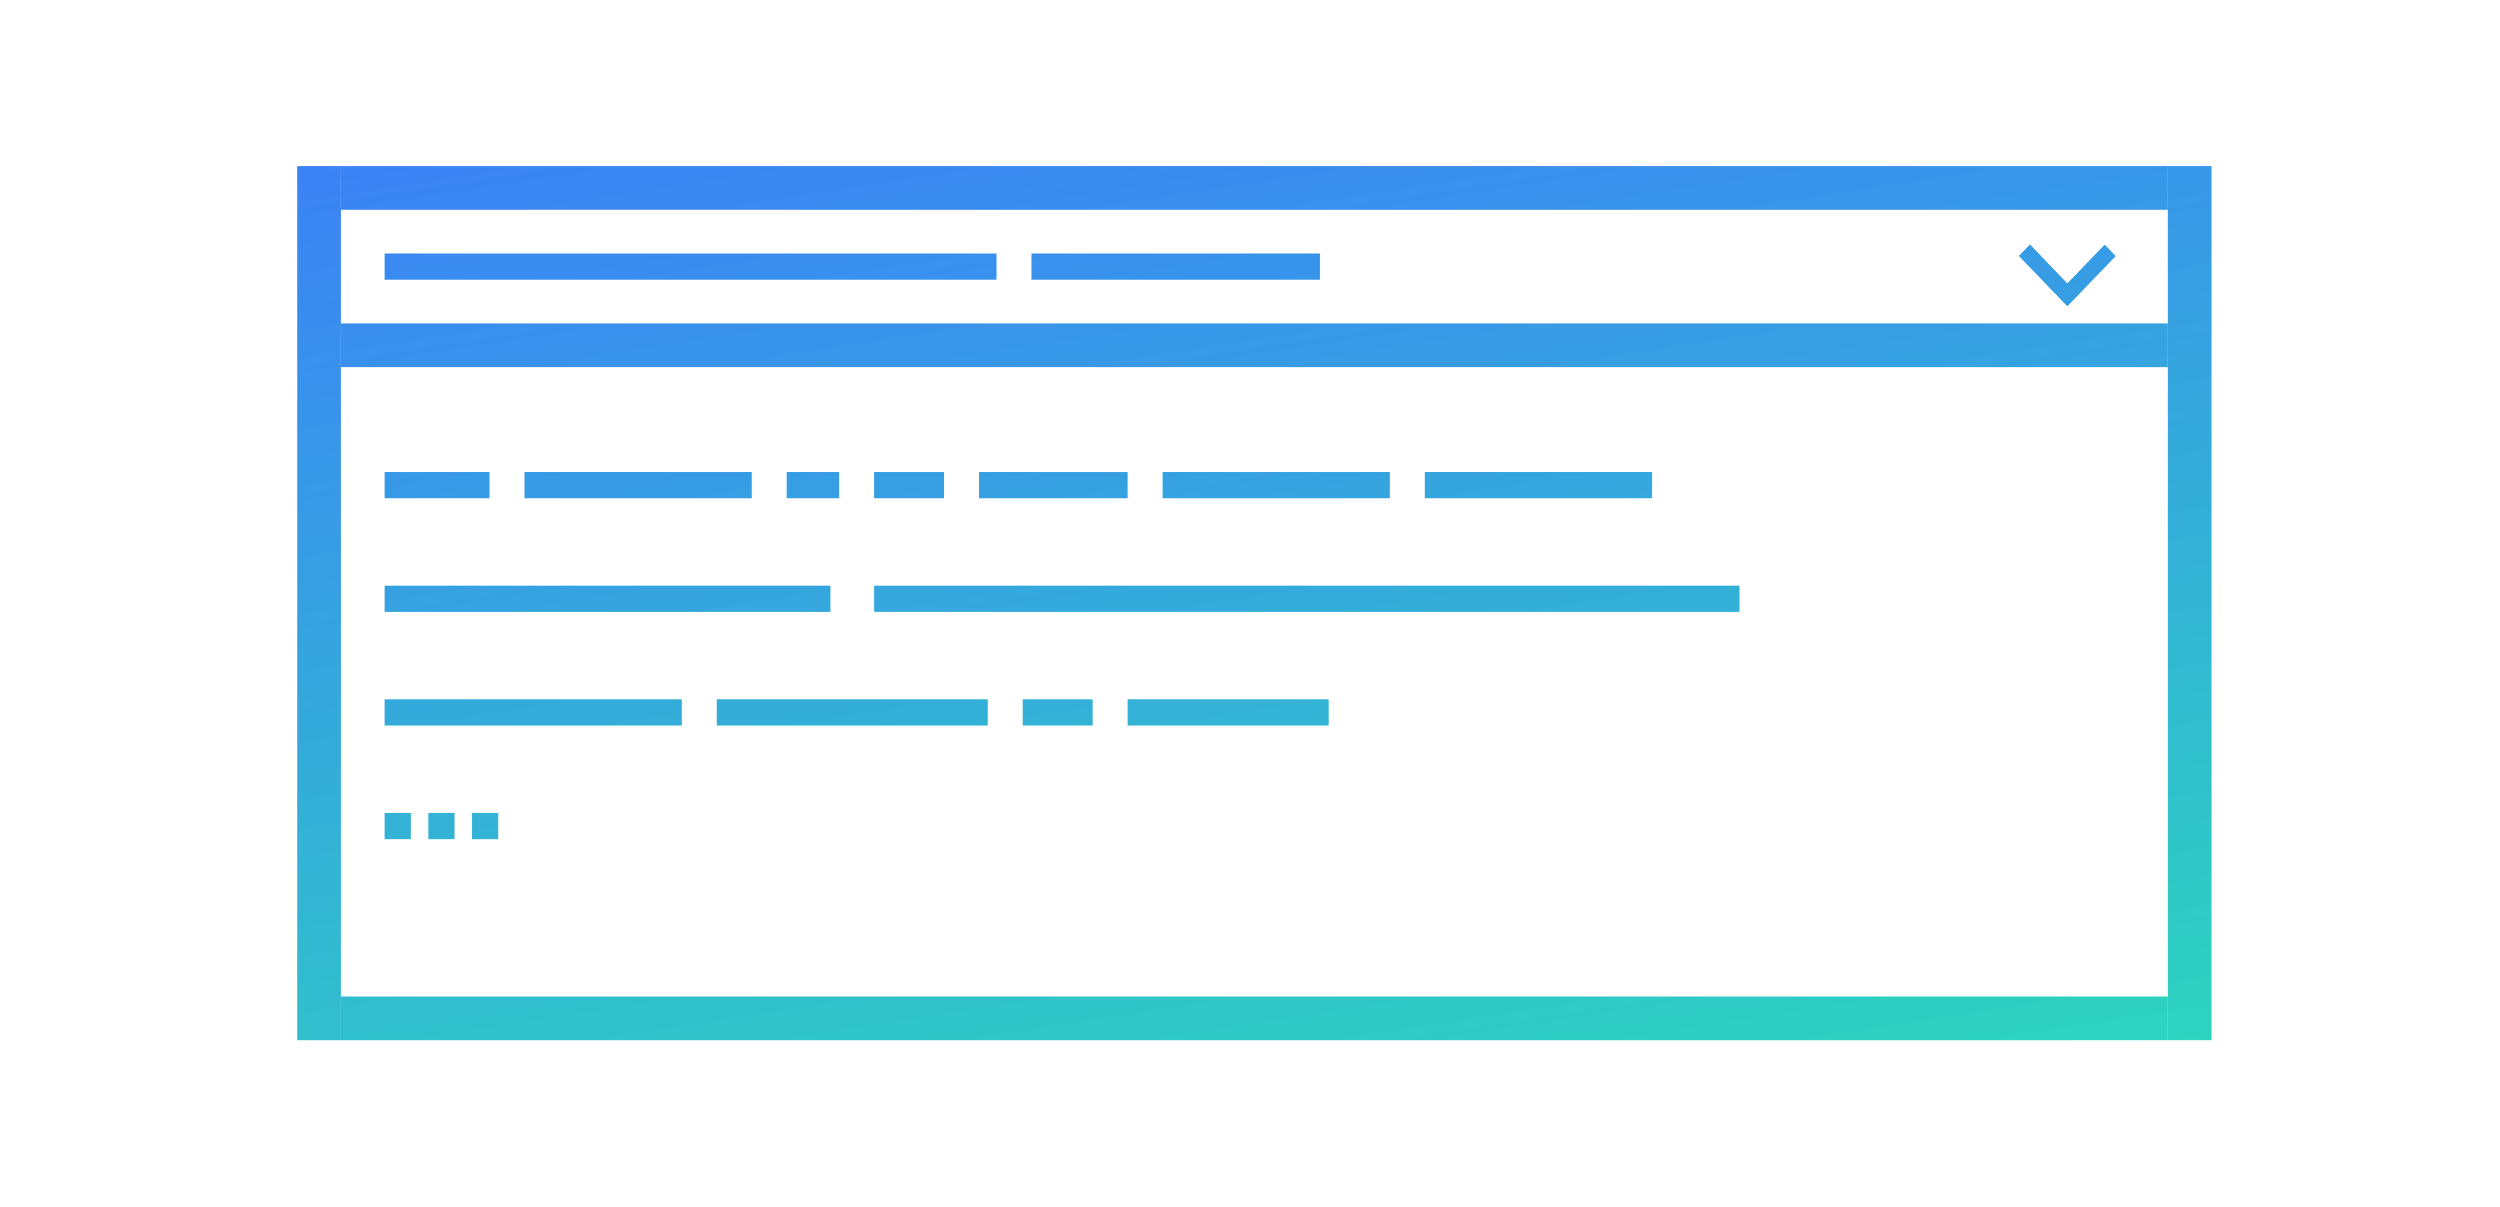
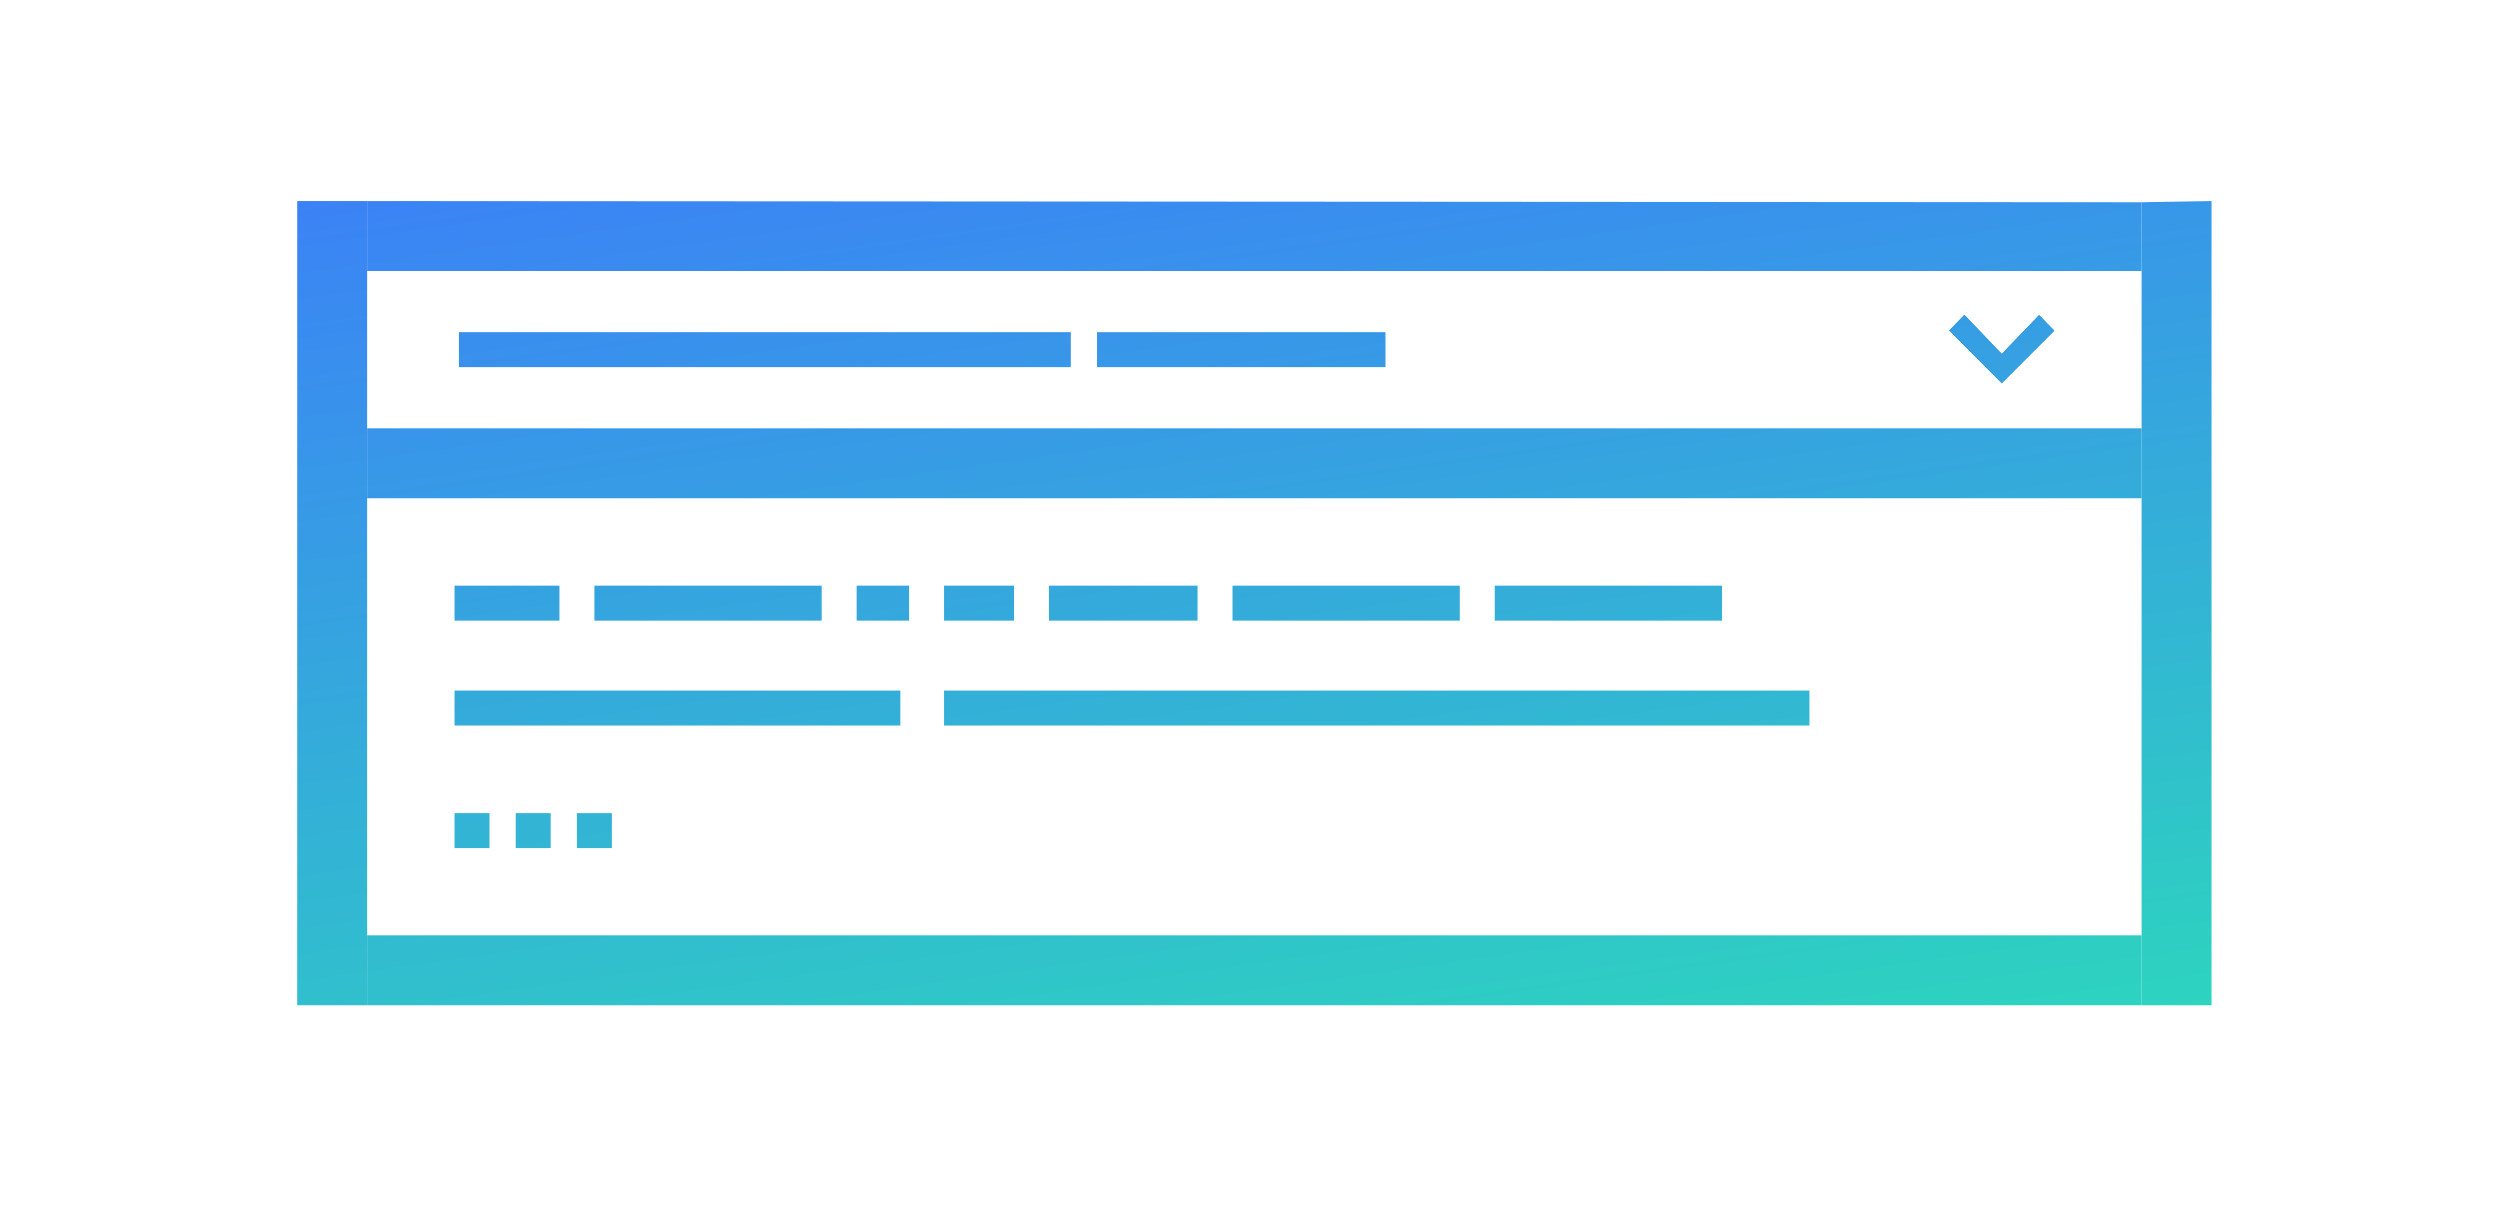
<svg xmlns="http://www.w3.org/2000/svg" width="286" height="138" viewBox="0 0 286 138" fill="none">
-   <path d="M39 19H248V24H39V19Z" fill="url(#paint0_linear_629_2)" />
-   <path d="M39 37H248V42H39V37Z" fill="url(#paint1_linear_629_2)" />
-   <path d="M39 114H248V119H39V114Z" fill="url(#paint2_linear_629_2)" />
-   <path d="M34 19H39V119H34V19Z" fill="url(#paint3_linear_629_2)" />
-   <path d="M248 19H253V119H248V19Z" fill="url(#paint4_linear_629_2)" />
-   <path d="M236.5 35L231 29.277L232.227 28L236.5 32.469L240.773 28.023L242 29.299L236.5 35Z" fill="url(#paint5_linear_629_2)" />
-   <path fill-rule="evenodd" clip-rule="evenodd" d="M236.5 35L231 29.277L232.227 28L236.5 32.469L240.773 28.023L242 29.299L236.5 35Z" fill="url(#paint6_linear_629_2)" />
-   <path d="M236.5 35L231 29.277L232.227 28L236.5 32.469L240.773 28.023L242 29.299L236.5 35Z" fill="url(#paint7_linear_629_2)" />
-   <path d="M44 29H114V32H44V29Z" fill="url(#paint8_linear_629_2)" />
-   <path d="M118 29H151V32H118V29Z" fill="url(#paint9_linear_629_2)" />
-   <path d="M44 54H56V57H44V54Z" fill="url(#paint10_linear_629_2)" />
-   <path d="M60 54H86V57H60V54Z" fill="url(#paint11_linear_629_2)" />
-   <path d="M90 54H96V57H90V54Z" fill="url(#paint12_linear_629_2)" />
-   <path d="M100 54H108V57H100V54Z" fill="url(#paint13_linear_629_2)" />
-   <path d="M112 54H129V57H112V54Z" fill="url(#paint14_linear_629_2)" />
-   <path d="M133 54H159V57H133V54Z" fill="url(#paint15_linear_629_2)" />
-   <path d="M163 54H189V57H163V54Z" fill="url(#paint16_linear_629_2)" />
-   <path d="M44 67H95V70H44V67Z" fill="url(#paint17_linear_629_2)" />
-   <path d="M44 80H78V83H44V80Z" fill="url(#paint18_linear_629_2)" />
-   <path d="M44 93H47V96H44V93Z" fill="url(#paint19_linear_629_2)" />
-   <path d="M49 93H52V96H49V93Z" fill="url(#paint20_linear_629_2)" />
-   <path d="M82 80H113V83H82V80Z" fill="url(#paint21_linear_629_2)" />
-   <path d="M117 80H125V83H117V80Z" fill="url(#paint22_linear_629_2)" />
-   <path d="M129 80H152V83H129V80Z" fill="url(#paint23_linear_629_2)" />
-   <path d="M54 93H57V96H54V93Z" fill="url(#paint24_linear_629_2)" />
-   <path d="M100 67H199V70H100V67Z" fill="url(#paint25_linear_629_2)" />
+   <path d="M42 23L245 23.138V31H42V23Z" fill="url(#paint0_linear_629_2)" />
+   <path d="M42 49H245V57H42V49Z" fill="url(#paint1_linear_629_2)" />
+   <path d="M42 107H245V115H42V107Z" fill="url(#paint2_linear_629_2)" />
+   <path d="M34 23H42V115H34V23Z" fill="url(#paint3_linear_629_2)" />
+   <path d="M245 23.138L253 23V115H245V23.138Z" fill="url(#paint4_linear_629_2)" />
+   <path d="M229 43.83L223 37.808L224.727 36.031L229 40.5L233.273 36.053L235 37.83L229 43.83Z" fill="url(#paint5_linear_629_2)" />
+   <path fill-rule="evenodd" clip-rule="evenodd" d="M229 43.83L223 37.808L224.727 36.031L229 40.5L233.273 36.053L235 37.83L229 43.83Z" fill="url(#paint6_linear_629_2)" />
+   <path d="M229 43.83L223 37.808L224.727 36.031L229 40.5L233.273 36.053L235 37.83L229 43.83Z" fill="url(#paint7_linear_629_2)" />
+   <path d="M52.5 38H122.5V42H52.5V38Z" fill="url(#paint8_linear_629_2)" />
+   <path d="M125.5 38H158.5V42H125.5V38Z" fill="url(#paint9_linear_629_2)" />
+   <path d="M52 67H64V71H52V67Z" fill="url(#paint10_linear_629_2)" />
+   <path d="M68 67H94V71H68V67Z" fill="url(#paint11_linear_629_2)" />
+   <path d="M98 67H104V71H98V67Z" fill="url(#paint12_linear_629_2)" />
+   <path d="M108 67H116V71H108V67Z" fill="url(#paint13_linear_629_2)" />
+   <path d="M120 67H137V71H120V67Z" fill="url(#paint14_linear_629_2)" />
+   <path d="M141 67H167V71H141V67Z" fill="url(#paint15_linear_629_2)" />
+   <path d="M171 67H197V71H184H171V67Z" fill="url(#paint16_linear_629_2)" />
+   <path d="M52 79H103V83H52V79Z" fill="url(#paint17_linear_629_2)" />
+   <path d="M52 93.023H56V97.023H52V93.023Z" fill="url(#paint18_linear_629_2)" />
+   <path d="M59 93.023H63V97.023H59V95.023V93.023Z" fill="url(#paint19_linear_629_2)" />
+   <path d="M66 93.023H70V97.023H66V93.023Z" fill="url(#paint20_linear_629_2)" />
+   <path d="M108 79H207V83H108V79Z" fill="url(#paint21_linear_629_2)" />
  <defs>
-     <linearGradient id="paint0_linear_629_2" x1="34" y1="19" x2="54.062" y2="149.567" gradientUnits="userSpaceOnUse">
+     <linearGradient id="paint0_linear_629_2" x1="34" y1="23" x2="51.041" y2="143.55" gradientUnits="userSpaceOnUse">
      <stop stop-color="#3B82F6" />
      <stop offset="1" stop-color="#2DD4BF" />
    </linearGradient>
-     <linearGradient id="paint1_linear_629_2" x1="34" y1="19" x2="54.062" y2="149.567" gradientUnits="userSpaceOnUse">
+     <linearGradient id="paint1_linear_629_2" x1="34" y1="23" x2="51.041" y2="143.55" gradientUnits="userSpaceOnUse">
      <stop stop-color="#3B82F6" />
      <stop offset="1" stop-color="#2DD4BF" />
    </linearGradient>
-     <linearGradient id="paint2_linear_629_2" x1="34" y1="19" x2="54.062" y2="149.567" gradientUnits="userSpaceOnUse">
+     <linearGradient id="paint2_linear_629_2" x1="34" y1="23" x2="51.041" y2="143.55" gradientUnits="userSpaceOnUse">
      <stop stop-color="#3B82F6" />
      <stop offset="1" stop-color="#2DD4BF" />
    </linearGradient>
-     <linearGradient id="paint3_linear_629_2" x1="34" y1="19" x2="54.062" y2="149.567" gradientUnits="userSpaceOnUse">
+     <linearGradient id="paint3_linear_629_2" x1="34" y1="23" x2="51.041" y2="143.55" gradientUnits="userSpaceOnUse">
      <stop stop-color="#3B82F6" />
      <stop offset="1" stop-color="#2DD4BF" />
    </linearGradient>
-     <linearGradient id="paint4_linear_629_2" x1="34" y1="19" x2="54.062" y2="149.567" gradientUnits="userSpaceOnUse">
+     <linearGradient id="paint4_linear_629_2" x1="34" y1="23" x2="51.041" y2="143.55" gradientUnits="userSpaceOnUse">
      <stop stop-color="#3B82F6" />
      <stop offset="1" stop-color="#2DD4BF" />
    </linearGradient>
-     <linearGradient id="paint5_linear_629_2" x1="34" y1="19" x2="54.062" y2="149.567" gradientUnits="userSpaceOnUse">
+     <linearGradient id="paint5_linear_629_2" x1="34" y1="23" x2="51.041" y2="143.55" gradientUnits="userSpaceOnUse">
      <stop stop-color="#3B82F6" />
      <stop offset="1" stop-color="#2DD4BF" />
    </linearGradient>
-     <linearGradient id="paint6_linear_629_2" x1="34" y1="19" x2="54.062" y2="149.567" gradientUnits="userSpaceOnUse">
+     <linearGradient id="paint6_linear_629_2" x1="34" y1="23" x2="51.041" y2="143.55" gradientUnits="userSpaceOnUse">
      <stop stop-color="#3B82F6" />
      <stop offset="1" stop-color="#2DD4BF" />
    </linearGradient>
-     <linearGradient id="paint7_linear_629_2" x1="34" y1="19" x2="54.062" y2="149.567" gradientUnits="userSpaceOnUse">
+     <linearGradient id="paint7_linear_629_2" x1="34" y1="23" x2="51.041" y2="143.55" gradientUnits="userSpaceOnUse">
      <stop stop-color="#3B82F6" />
      <stop offset="1" stop-color="#2DD4BF" />
    </linearGradient>
-     <linearGradient id="paint8_linear_629_2" x1="34" y1="19" x2="54.062" y2="149.567" gradientUnits="userSpaceOnUse">
+     <linearGradient id="paint8_linear_629_2" x1="34" y1="23" x2="51.041" y2="143.55" gradientUnits="userSpaceOnUse">
      <stop stop-color="#3B82F6" />
      <stop offset="1" stop-color="#2DD4BF" />
    </linearGradient>
-     <linearGradient id="paint9_linear_629_2" x1="34" y1="19" x2="54.062" y2="149.567" gradientUnits="userSpaceOnUse">
+     <linearGradient id="paint9_linear_629_2" x1="34" y1="23" x2="51.041" y2="143.55" gradientUnits="userSpaceOnUse">
      <stop stop-color="#3B82F6" />
      <stop offset="1" stop-color="#2DD4BF" />
    </linearGradient>
-     <linearGradient id="paint10_linear_629_2" x1="34" y1="19" x2="54.062" y2="149.567" gradientUnits="userSpaceOnUse">
+     <linearGradient id="paint10_linear_629_2" x1="34" y1="23" x2="51.041" y2="143.55" gradientUnits="userSpaceOnUse">
      <stop stop-color="#3B82F6" />
      <stop offset="1" stop-color="#2DD4BF" />
    </linearGradient>
-     <linearGradient id="paint11_linear_629_2" x1="34" y1="19" x2="54.062" y2="149.567" gradientUnits="userSpaceOnUse">
+     <linearGradient id="paint11_linear_629_2" x1="34" y1="23" x2="51.041" y2="143.55" gradientUnits="userSpaceOnUse">
      <stop stop-color="#3B82F6" />
      <stop offset="1" stop-color="#2DD4BF" />
    </linearGradient>
-     <linearGradient id="paint12_linear_629_2" x1="34" y1="19" x2="54.062" y2="149.567" gradientUnits="userSpaceOnUse">
+     <linearGradient id="paint12_linear_629_2" x1="34" y1="23" x2="51.041" y2="143.55" gradientUnits="userSpaceOnUse">
      <stop stop-color="#3B82F6" />
      <stop offset="1" stop-color="#2DD4BF" />
    </linearGradient>
-     <linearGradient id="paint13_linear_629_2" x1="34" y1="19" x2="54.062" y2="149.567" gradientUnits="userSpaceOnUse">
+     <linearGradient id="paint13_linear_629_2" x1="34" y1="23" x2="51.041" y2="143.55" gradientUnits="userSpaceOnUse">
      <stop stop-color="#3B82F6" />
      <stop offset="1" stop-color="#2DD4BF" />
    </linearGradient>
-     <linearGradient id="paint14_linear_629_2" x1="34" y1="19" x2="54.062" y2="149.567" gradientUnits="userSpaceOnUse">
+     <linearGradient id="paint14_linear_629_2" x1="34" y1="23" x2="51.041" y2="143.55" gradientUnits="userSpaceOnUse">
      <stop stop-color="#3B82F6" />
      <stop offset="1" stop-color="#2DD4BF" />
    </linearGradient>
-     <linearGradient id="paint15_linear_629_2" x1="34" y1="19" x2="54.062" y2="149.567" gradientUnits="userSpaceOnUse">
+     <linearGradient id="paint15_linear_629_2" x1="34" y1="23" x2="51.041" y2="143.55" gradientUnits="userSpaceOnUse">
      <stop stop-color="#3B82F6" />
      <stop offset="1" stop-color="#2DD4BF" />
    </linearGradient>
-     <linearGradient id="paint16_linear_629_2" x1="34" y1="19" x2="54.062" y2="149.567" gradientUnits="userSpaceOnUse">
+     <linearGradient id="paint16_linear_629_2" x1="34" y1="23" x2="51.041" y2="143.55" gradientUnits="userSpaceOnUse">
      <stop stop-color="#3B82F6" />
      <stop offset="1" stop-color="#2DD4BF" />
    </linearGradient>
-     <linearGradient id="paint17_linear_629_2" x1="34" y1="19" x2="54.062" y2="149.567" gradientUnits="userSpaceOnUse">
+     <linearGradient id="paint17_linear_629_2" x1="34" y1="23" x2="51.041" y2="143.55" gradientUnits="userSpaceOnUse">
      <stop stop-color="#3B82F6" />
      <stop offset="1" stop-color="#2DD4BF" />
    </linearGradient>
-     <linearGradient id="paint18_linear_629_2" x1="34" y1="19" x2="54.062" y2="149.567" gradientUnits="userSpaceOnUse">
+     <linearGradient id="paint18_linear_629_2" x1="34" y1="23" x2="51.041" y2="143.55" gradientUnits="userSpaceOnUse">
      <stop stop-color="#3B82F6" />
      <stop offset="1" stop-color="#2DD4BF" />
    </linearGradient>
-     <linearGradient id="paint19_linear_629_2" x1="34" y1="19" x2="54.062" y2="149.567" gradientUnits="userSpaceOnUse">
+     <linearGradient id="paint19_linear_629_2" x1="34" y1="23" x2="51.041" y2="143.55" gradientUnits="userSpaceOnUse">
      <stop stop-color="#3B82F6" />
      <stop offset="1" stop-color="#2DD4BF" />
    </linearGradient>
-     <linearGradient id="paint20_linear_629_2" x1="34" y1="19" x2="54.062" y2="149.567" gradientUnits="userSpaceOnUse">
+     <linearGradient id="paint20_linear_629_2" x1="34" y1="23" x2="51.041" y2="143.55" gradientUnits="userSpaceOnUse">
      <stop stop-color="#3B82F6" />
      <stop offset="1" stop-color="#2DD4BF" />
    </linearGradient>
-     <linearGradient id="paint21_linear_629_2" x1="34" y1="19" x2="54.062" y2="149.567" gradientUnits="userSpaceOnUse">
-       <stop stop-color="#3B82F6" />
-       <stop offset="1" stop-color="#2DD4BF" />
-     </linearGradient>
-     <linearGradient id="paint22_linear_629_2" x1="34" y1="19" x2="54.062" y2="149.567" gradientUnits="userSpaceOnUse">
-       <stop stop-color="#3B82F6" />
-       <stop offset="1" stop-color="#2DD4BF" />
-     </linearGradient>
-     <linearGradient id="paint23_linear_629_2" x1="34" y1="19" x2="54.062" y2="149.567" gradientUnits="userSpaceOnUse">
-       <stop stop-color="#3B82F6" />
-       <stop offset="1" stop-color="#2DD4BF" />
-     </linearGradient>
-     <linearGradient id="paint24_linear_629_2" x1="34" y1="19" x2="54.062" y2="149.567" gradientUnits="userSpaceOnUse">
-       <stop stop-color="#3B82F6" />
-       <stop offset="1" stop-color="#2DD4BF" />
-     </linearGradient>
-     <linearGradient id="paint25_linear_629_2" x1="34" y1="19" x2="54.062" y2="149.567" gradientUnits="userSpaceOnUse">
+     <linearGradient id="paint21_linear_629_2" x1="34" y1="23" x2="51.041" y2="143.55" gradientUnits="userSpaceOnUse">
      <stop stop-color="#3B82F6" />
      <stop offset="1" stop-color="#2DD4BF" />
    </linearGradient>
  </defs>
</svg>
